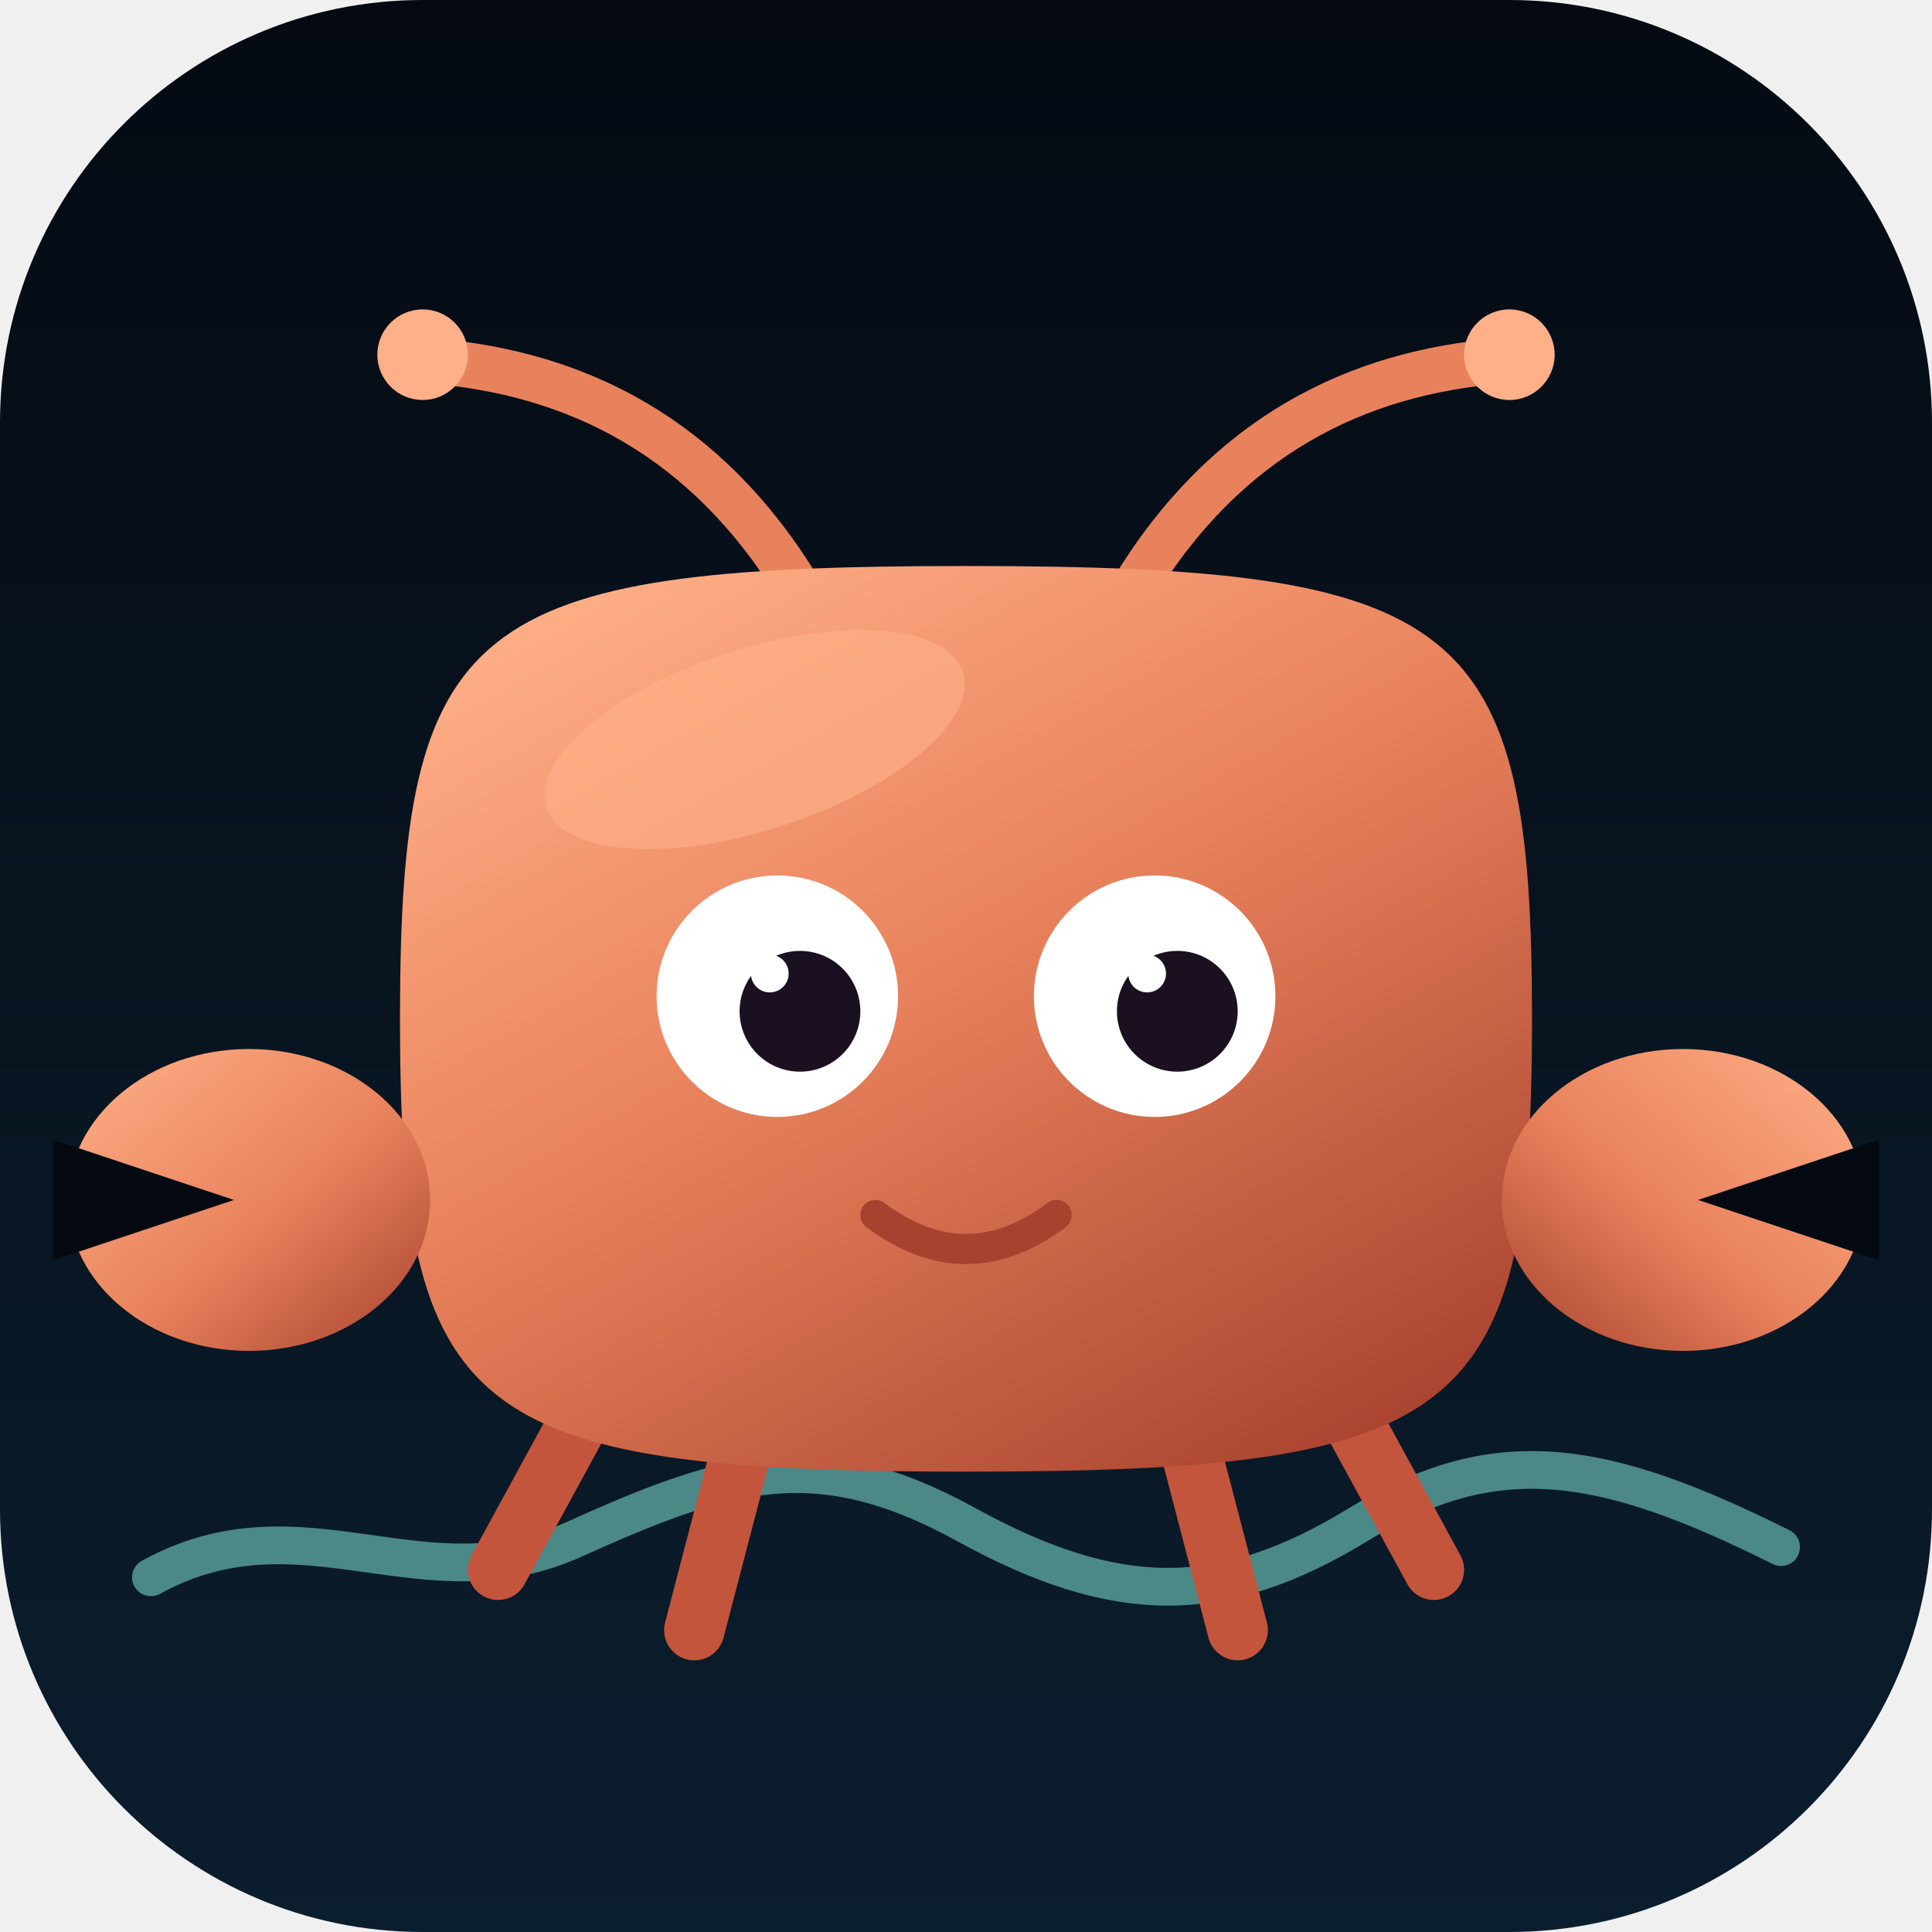
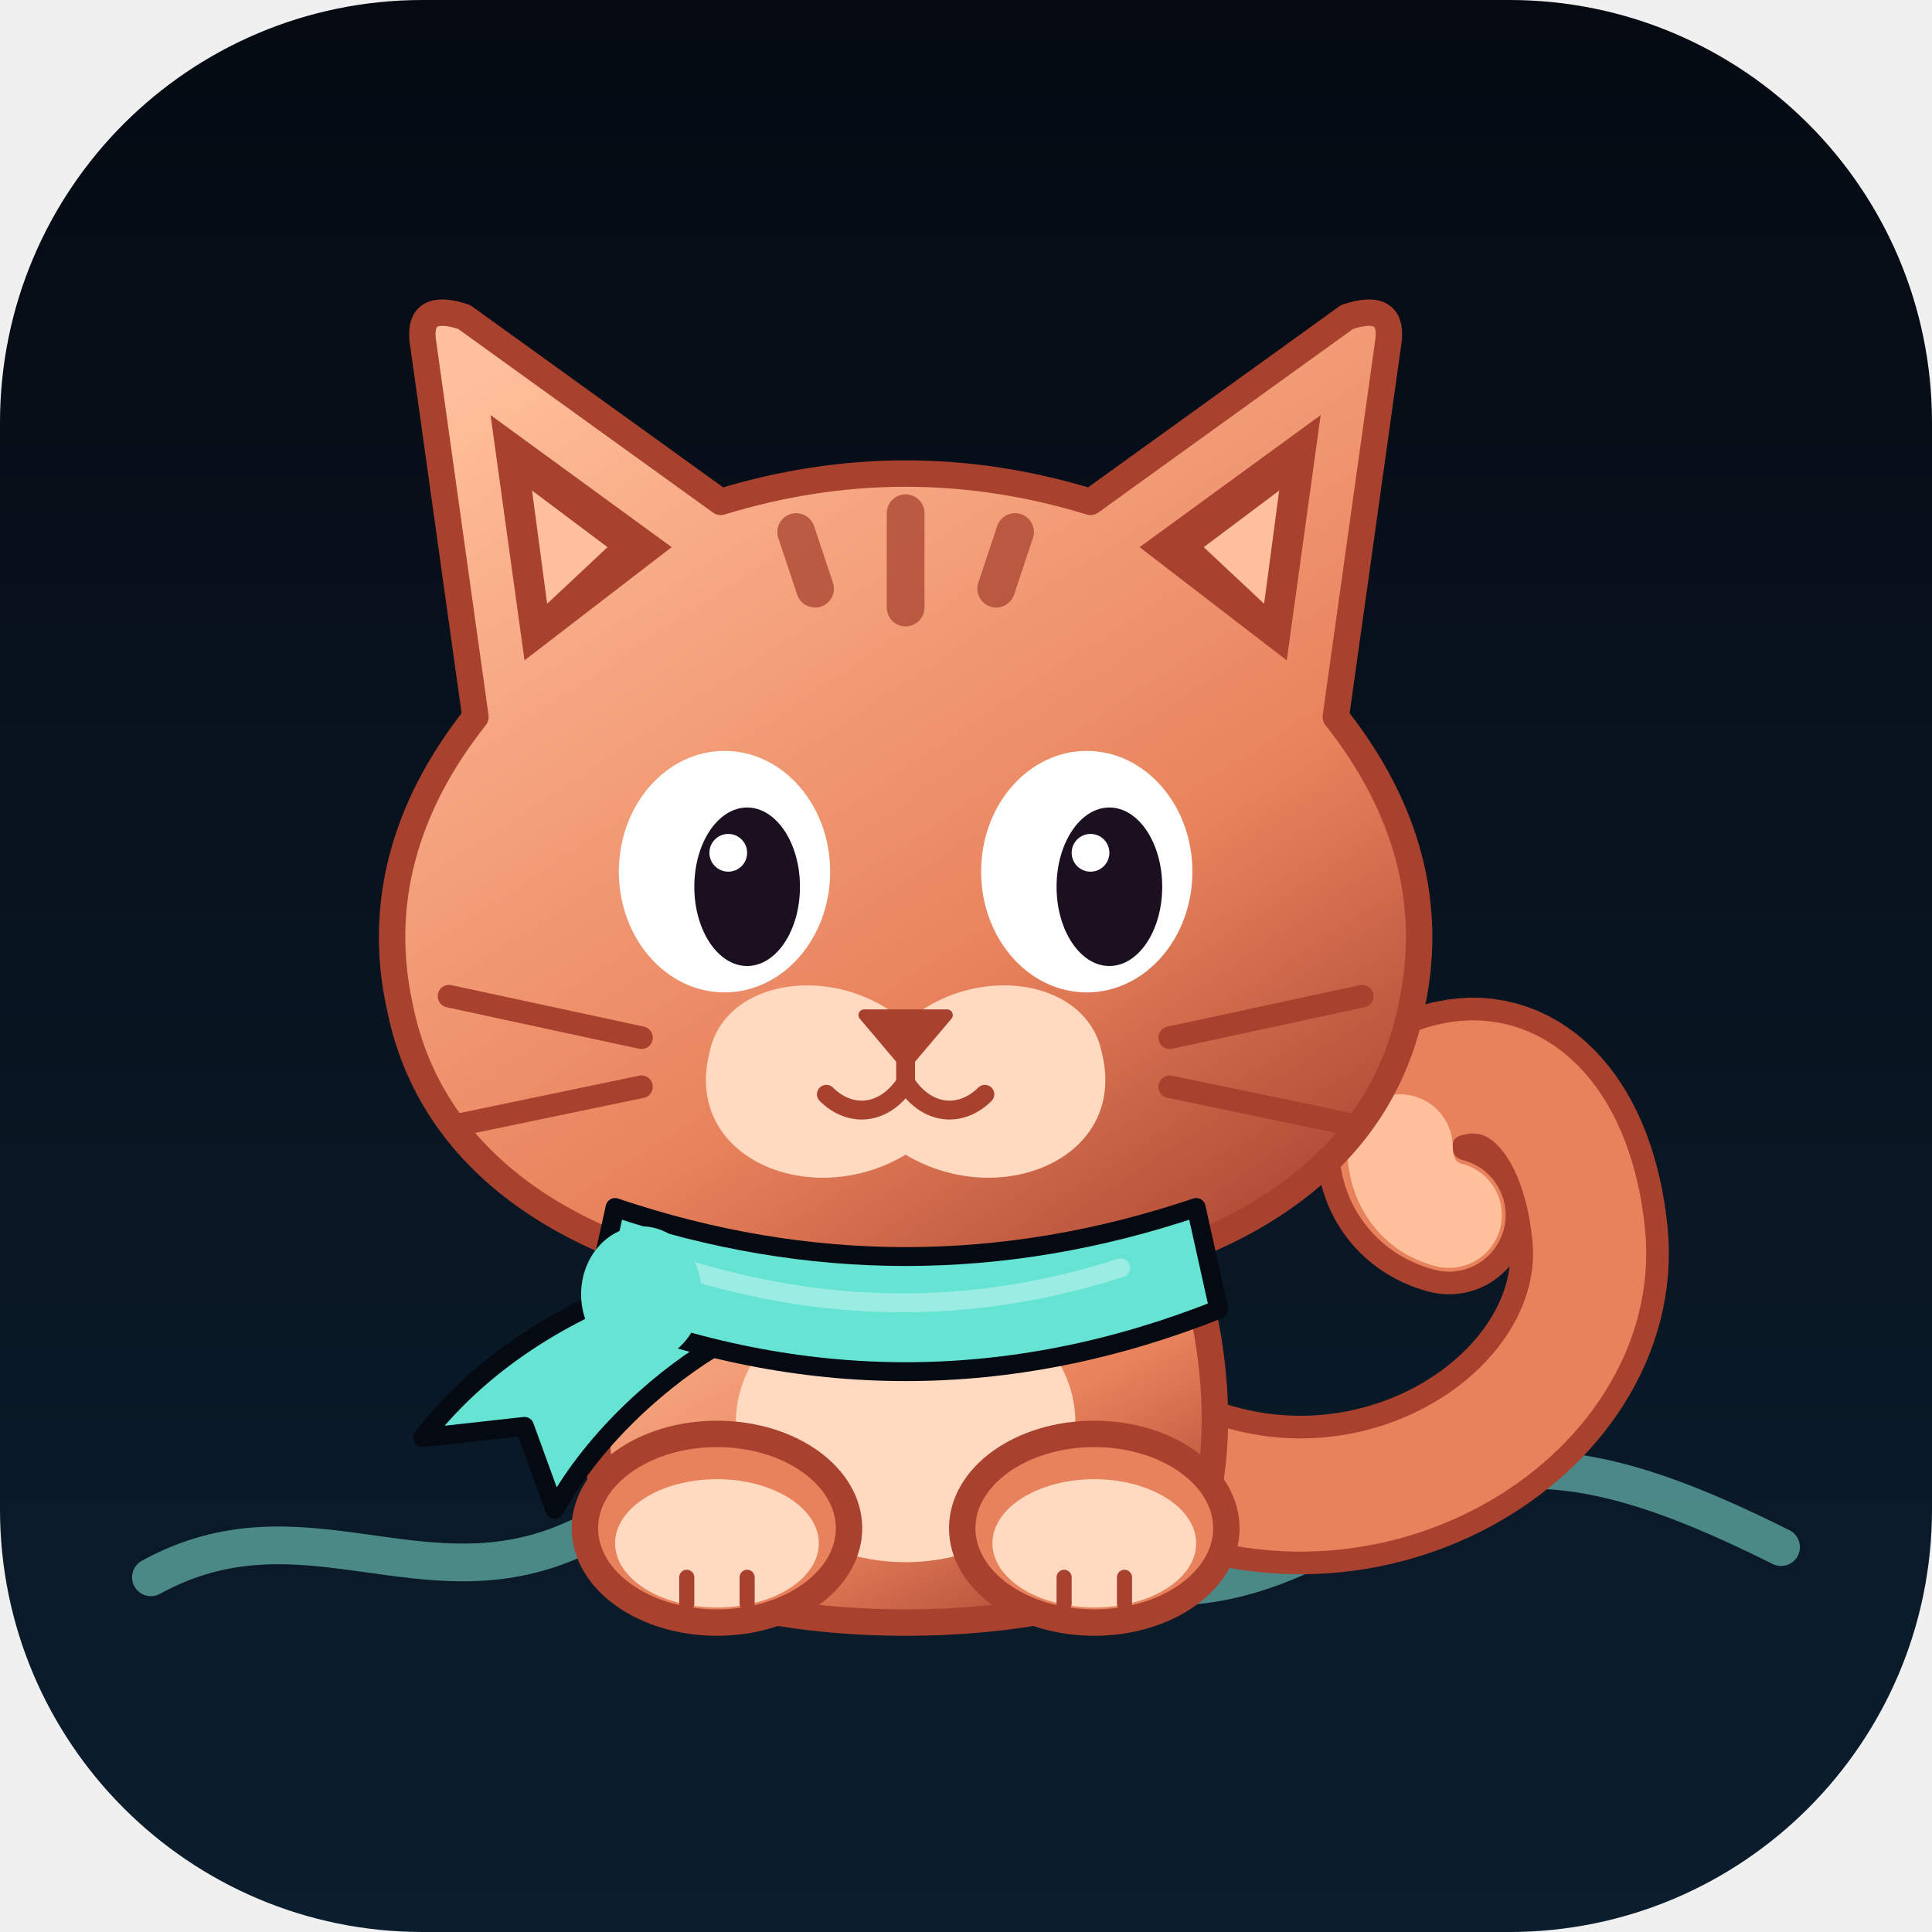
<svg xmlns="http://www.w3.org/2000/svg" viewBox="0 0 512 512" width="512" height="512">
  <defs>
    <linearGradient id="tide" x1="0" y1="0" x2="0" y2="1">
      <stop offset="0" stop-color="#050A12" />
      <stop offset="1" stop-color="#0B1E2E" />
    </linearGradient>
-     <linearGradient id="shell" x1="0.15" y1="0" x2="0.85" y2="1">
-       <stop offset="0" stop-color="#FFB088" />
-       <stop offset="0.45" stop-color="#E8825C" />
-       <stop offset="1" stop-color="#A8422F" />
-     </linearGradient>
-     <linearGradient id="claw" x1="0" y1="0" x2="1" y2="1">
-       <stop offset="0" stop-color="#FFB088" />
-       <stop offset="0.55" stop-color="#E8825C" />
+     <linearGradient id="fur" x1="0.15" y1="0" x2="0.85" y2="1">
+       <stop offset="0" stop-color="#FFC09B" />
+       <stop offset="0.65" stop-color="#E8825C" />
      <stop offset="1" stop-color="#A8422F" />
    </linearGradient>
  </defs>
  <rect id="bg" width="512" height="512" rx="112" fill="url(#tide)" />
  <g id="art">
    <path d="M40 418c40-22 72 8 112-10s64-26 104-4 68 22 104 0 64-18 112 6" fill="none" stroke="#7FE3D6" stroke-width="10" stroke-linecap="round" opacity="0.55" />
-     <path d="M214 160C190 118 156 100 118 96" fill="none" stroke="#E8825C" stroke-width="12" stroke-linecap="round" />
-     <path d="M298 160C322 118 356 100 394 96" fill="none" stroke="#E8825C" stroke-width="12" stroke-linecap="round" />
-     <circle cx="112" cy="94" r="12" fill="#FFB088" />
-     <circle cx="400" cy="94" r="12" fill="#FFB088" />
-     <g stroke="#C4553D" stroke-width="16" stroke-linecap="round" fill="none">
-       <path d="M156 372l-24 44" />
-       <path d="M196 386l-12 46" />
-       <path d="M356 372l24 44" />
-       <path d="M316 386l12 46" />
-     </g>
-     <g stroke="#C4553D" stroke-width="24" stroke-linecap="round" fill="none">
-       <path d="M126 322L86 318" />
-       <path d="M386 322l40-4" />
-     </g>
-     <path d="M106 270C106 164.4 124 150 256 150C388 150 406 164.4 406 270C406 375.6 388 390 256 390C124 390 106 375.6 106 270Z" fill="url(#shell)" />
-     <ellipse cx="200" cy="196" rx="58" ry="24" transform="rotate(-18 200 196)" fill="#FFB088" opacity="0.6" />
-     <g id="pincer-left">
-       <ellipse cx="66" cy="318" rx="48" ry="40" fill="url(#claw)" />
-       <path d="M14 302L62 318L14 334Z" fill="#050A12" />
-     </g>
-     <g id="pincer-right" transform="matrix(-1 0 0 1 512 0)">
-       <ellipse cx="66" cy="318" rx="48" ry="40" fill="url(#claw)" />
-       <path d="M14 302L62 318L14 334Z" fill="#050A12" />
-     </g>
-     <circle cx="206" cy="264" r="32" fill="#FFFFFF" />
-     <circle cx="306" cy="264" r="32" fill="#FFFFFF" />
-     <circle cx="212" cy="268" r="16" fill="#1A1020" />
-     <circle cx="312" cy="268" r="16" fill="#1A1020" />
-     <circle cx="204" cy="258" r="5" fill="#FFFFFF" />
-     <circle cx="304" cy="258" r="5" fill="#FFFFFF" />
-     <path d="M232 322q24 18 48 0" fill="none" stroke="#A8422F" stroke-width="8" stroke-linecap="round" />
+     <path d="M302 385C360 417 426 375 421 327C418 298 403 282 385 286C365 290 365 317 384 322" fill="none" stroke="#A8422F" stroke-width="42" stroke-linecap="round" />
+     <path d="M302 385C360 417 426 375 421 327C418 298 403 282 385 286C365 290 365 317 384 322" fill="none" stroke="#E8825C" stroke-width="30" stroke-linecap="round" />
+     <path d="M371 304c0 9 5 16 13 18" fill="none" stroke="#FFC09B" stroke-width="28" stroke-linecap="round" />
+     <path d="M185 300C159 324 150 386 166 412C193 436 287 436 314 412C330 386 321 324 295 300Z" fill="url(#fur)" stroke="#A8422F" stroke-width="7" stroke-linejoin="round" />
+     <ellipse cx="240" cy="377" rx="45" ry="37" fill="#FFD9C0" />
+     <ellipse cx="190" cy="405" rx="35" ry="25" fill="#E8825C" stroke="#A8422F" stroke-width="7" />
+     <ellipse cx="290" cy="405" rx="35" ry="25" fill="#E8825C" stroke="#A8422F" stroke-width="7" />
+     <ellipse cx="190" cy="409" rx="27" ry="17" fill="#FFD9C0" />
+     <ellipse cx="290" cy="409" rx="27" ry="17" fill="#FFD9C0" />
+     <path d="M182 418v7m16-7v7m84-7v7m16-7v7" fill="none" stroke="#A8422F" stroke-width="4" stroke-linecap="round" />
+     <path d="M126 190L112 90Q111 80 123 84L191 133Q240 118 289 133L357 84Q369 80 368 90L354 190C373 214 380 240 374 267C364 317 311 343 240 343C169 343 116 317 106 267C100 240 107 214 126 190Z" fill="url(#fur)" stroke="#A8422F" stroke-width="7" stroke-linejoin="round" />
+     <path d="M130 110 178 145 139 175ZM350 110 302 145 341 175Z" fill="#A8422F" />
+     <path d="m141 130 20 15-16 15Zm198 0-20 15 16 15Z" fill="#FFC09B" />
+     <path d="M240 136v25m-29-20 5 15m53-15-5 15" fill="none" stroke="#A8422F" stroke-width="10" stroke-linecap="round" opacity="0.75" />
+     <ellipse cx="192" cy="231" rx="28" ry="32" fill="#FFFFFF" />
+     <ellipse cx="288" cy="231" rx="28" ry="32" fill="#FFFFFF" />
+     <ellipse cx="198" cy="235" rx="14" ry="21" fill="#1A1020" />
+     <ellipse cx="294" cy="235" rx="14" ry="21" fill="#1A1020" />
+     <circle cx="193" cy="226" r="5" fill="#FFFFFF" />
+     <circle cx="289" cy="226" r="5" fill="#FFFFFF" />
+     <path d="M240 271C222 255 192 259 188 279C181 307 215 321 240 306C265 321 299 307 292 279C288 259 258 255 240 271Z" fill="#FFD9C0" />
+     <path d="m229 269 22 0-11 13Z" fill="#A8422F" stroke="#A8422F" stroke-width="3" stroke-linejoin="round" />
+     <path d="M240 280v7m0 0c-6 9-15 9-21 3m21-3c6 9 15 9 21 3" fill="none" stroke="#A8422F" stroke-width="5" stroke-linecap="round" />
+     <path d="m170 275-51-11m51 24-48 10m188-23 51-11m-51 24 48 10" fill="none" stroke="#A8422F" stroke-width="6" stroke-linecap="round" />
+     <path d="M174 339C153 346 129 359 112 381L139 378L147 400C158 380 177 364 191 356Z" fill="#65E4D4" stroke="#050A12" stroke-width="5" stroke-linejoin="round" />
+     <path d="M163 320Q240 346 317 320L323 347Q240 380 157 347Z" fill="#65E4D4" stroke="#050A12" stroke-width="5" stroke-linejoin="round" />
+     <path d="M184 337q57 17 113-1" fill="none" stroke="#FFFFFF" stroke-width="5" stroke-linecap="round" opacity="0.35" />
+     <ellipse cx="170" cy="343" rx="16" ry="18" fill="#65E4D4" />
  </g>
</svg>
